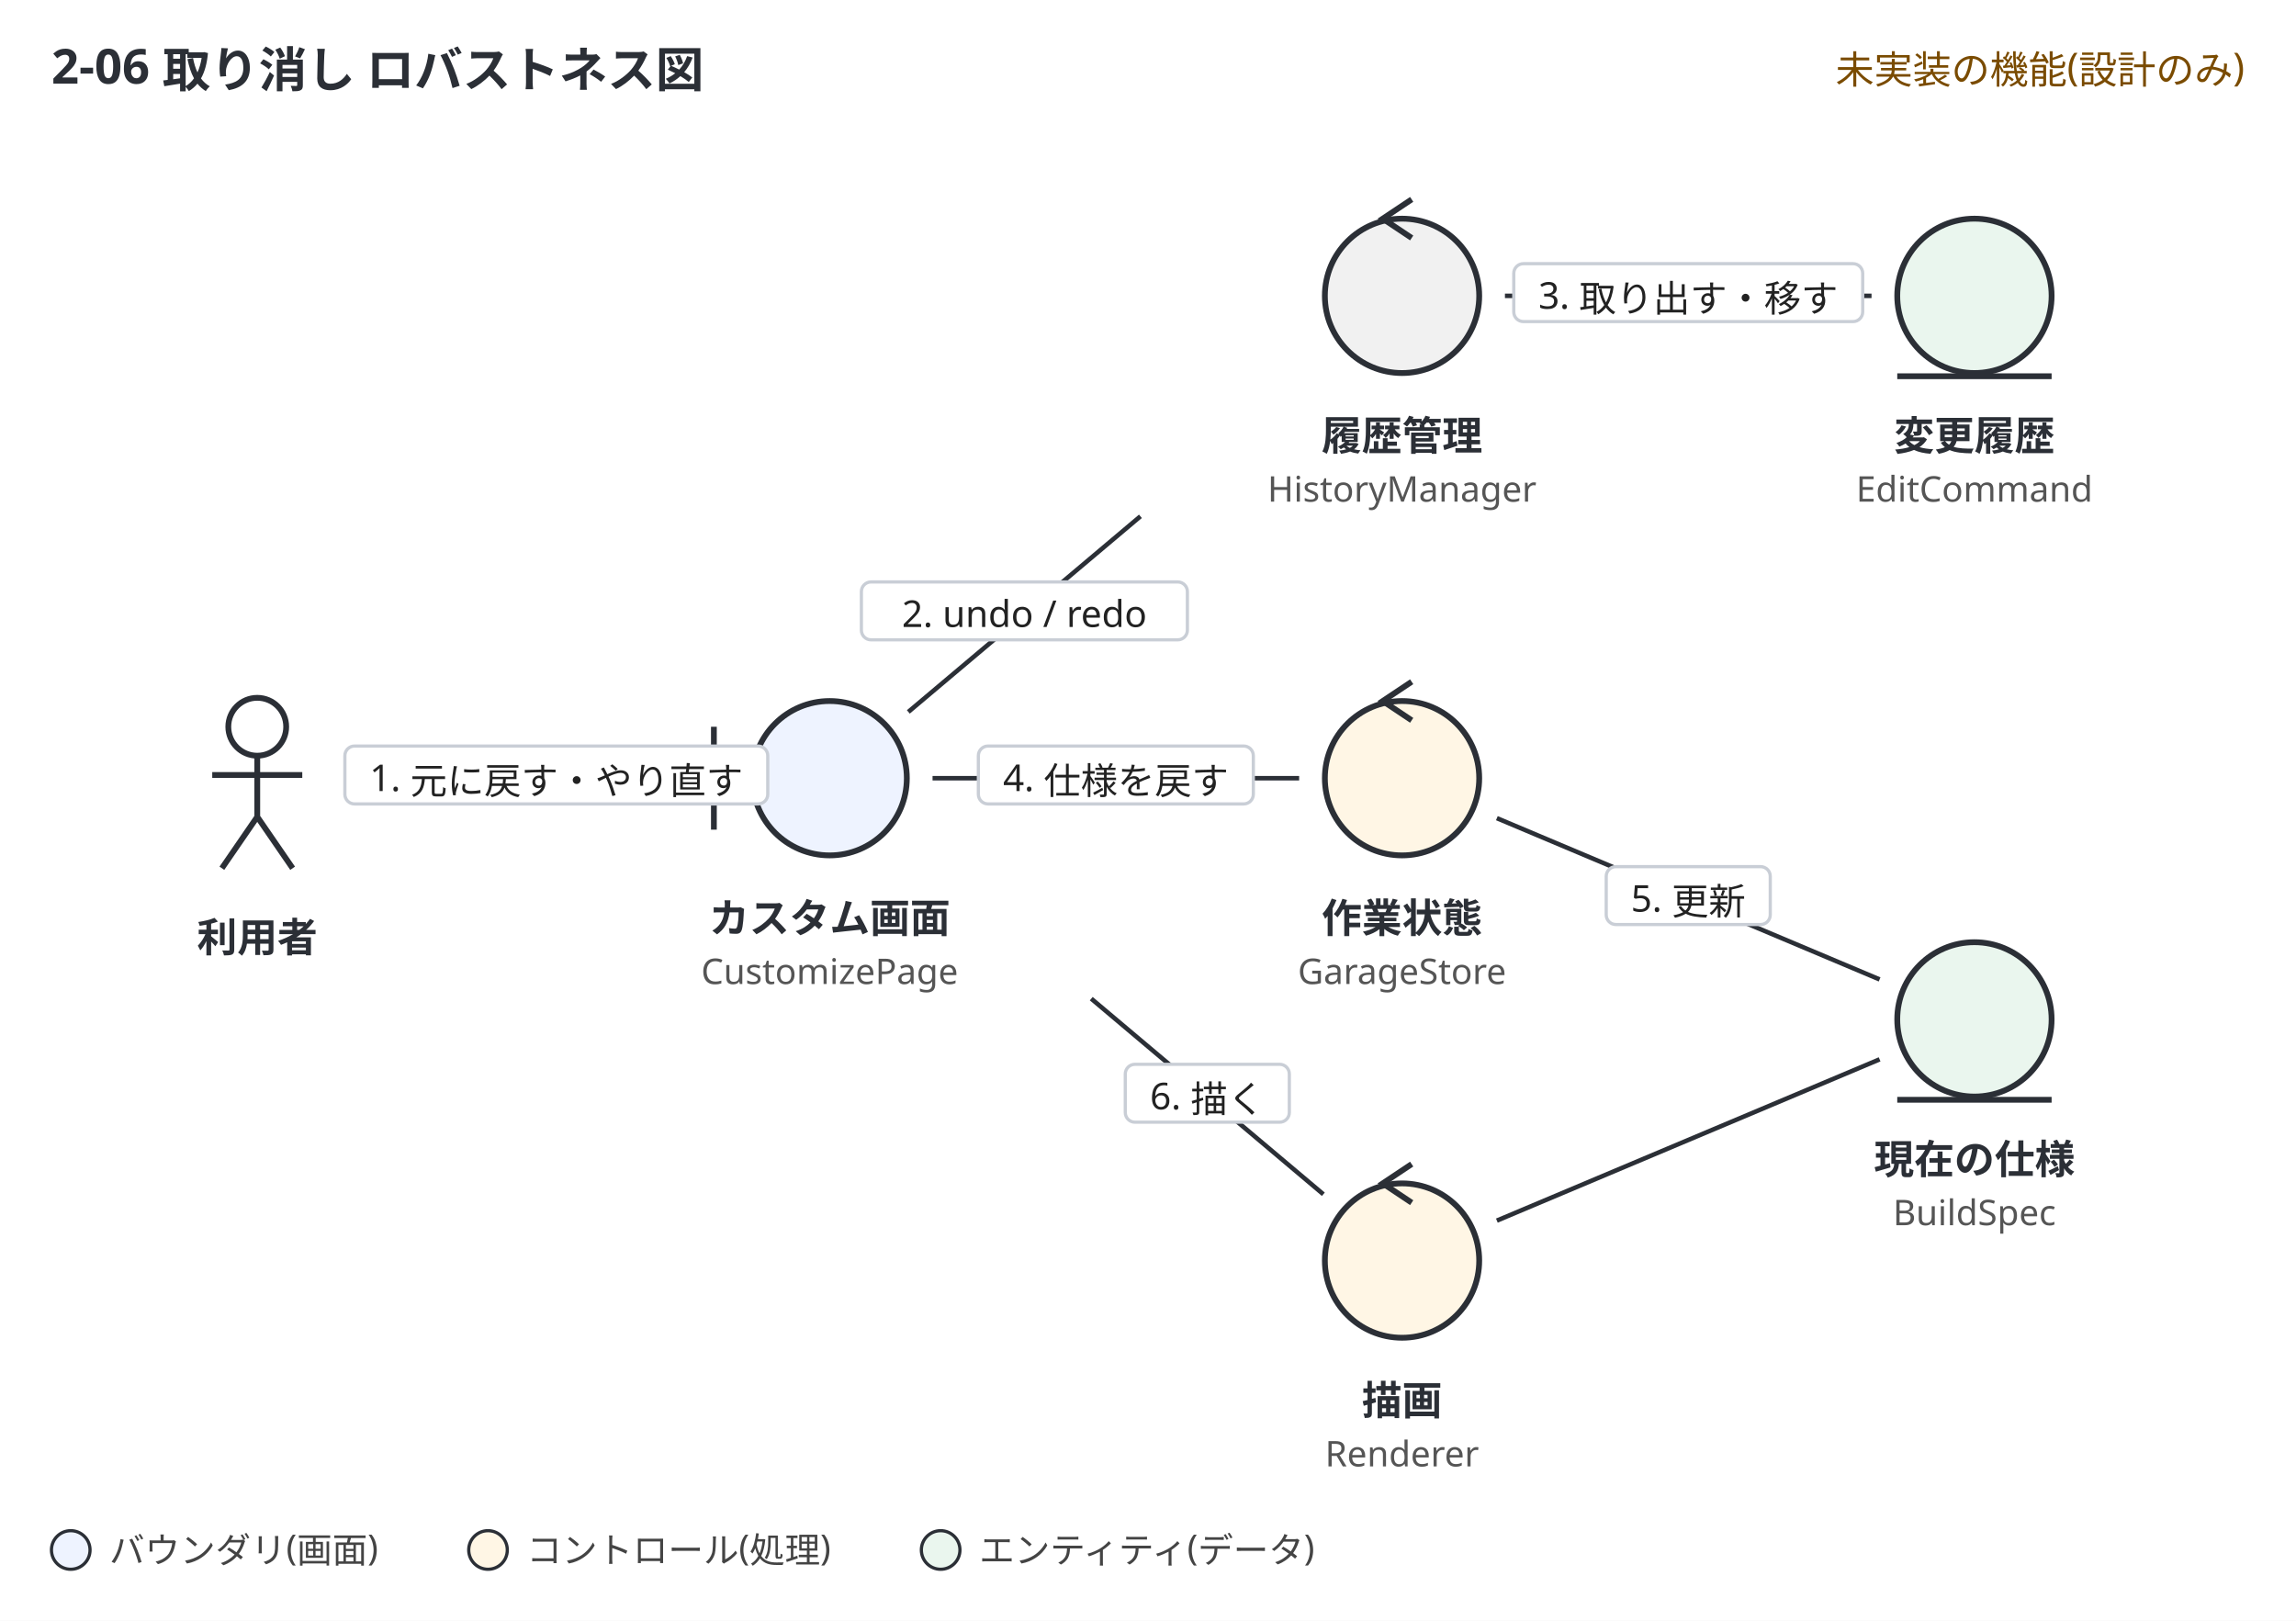
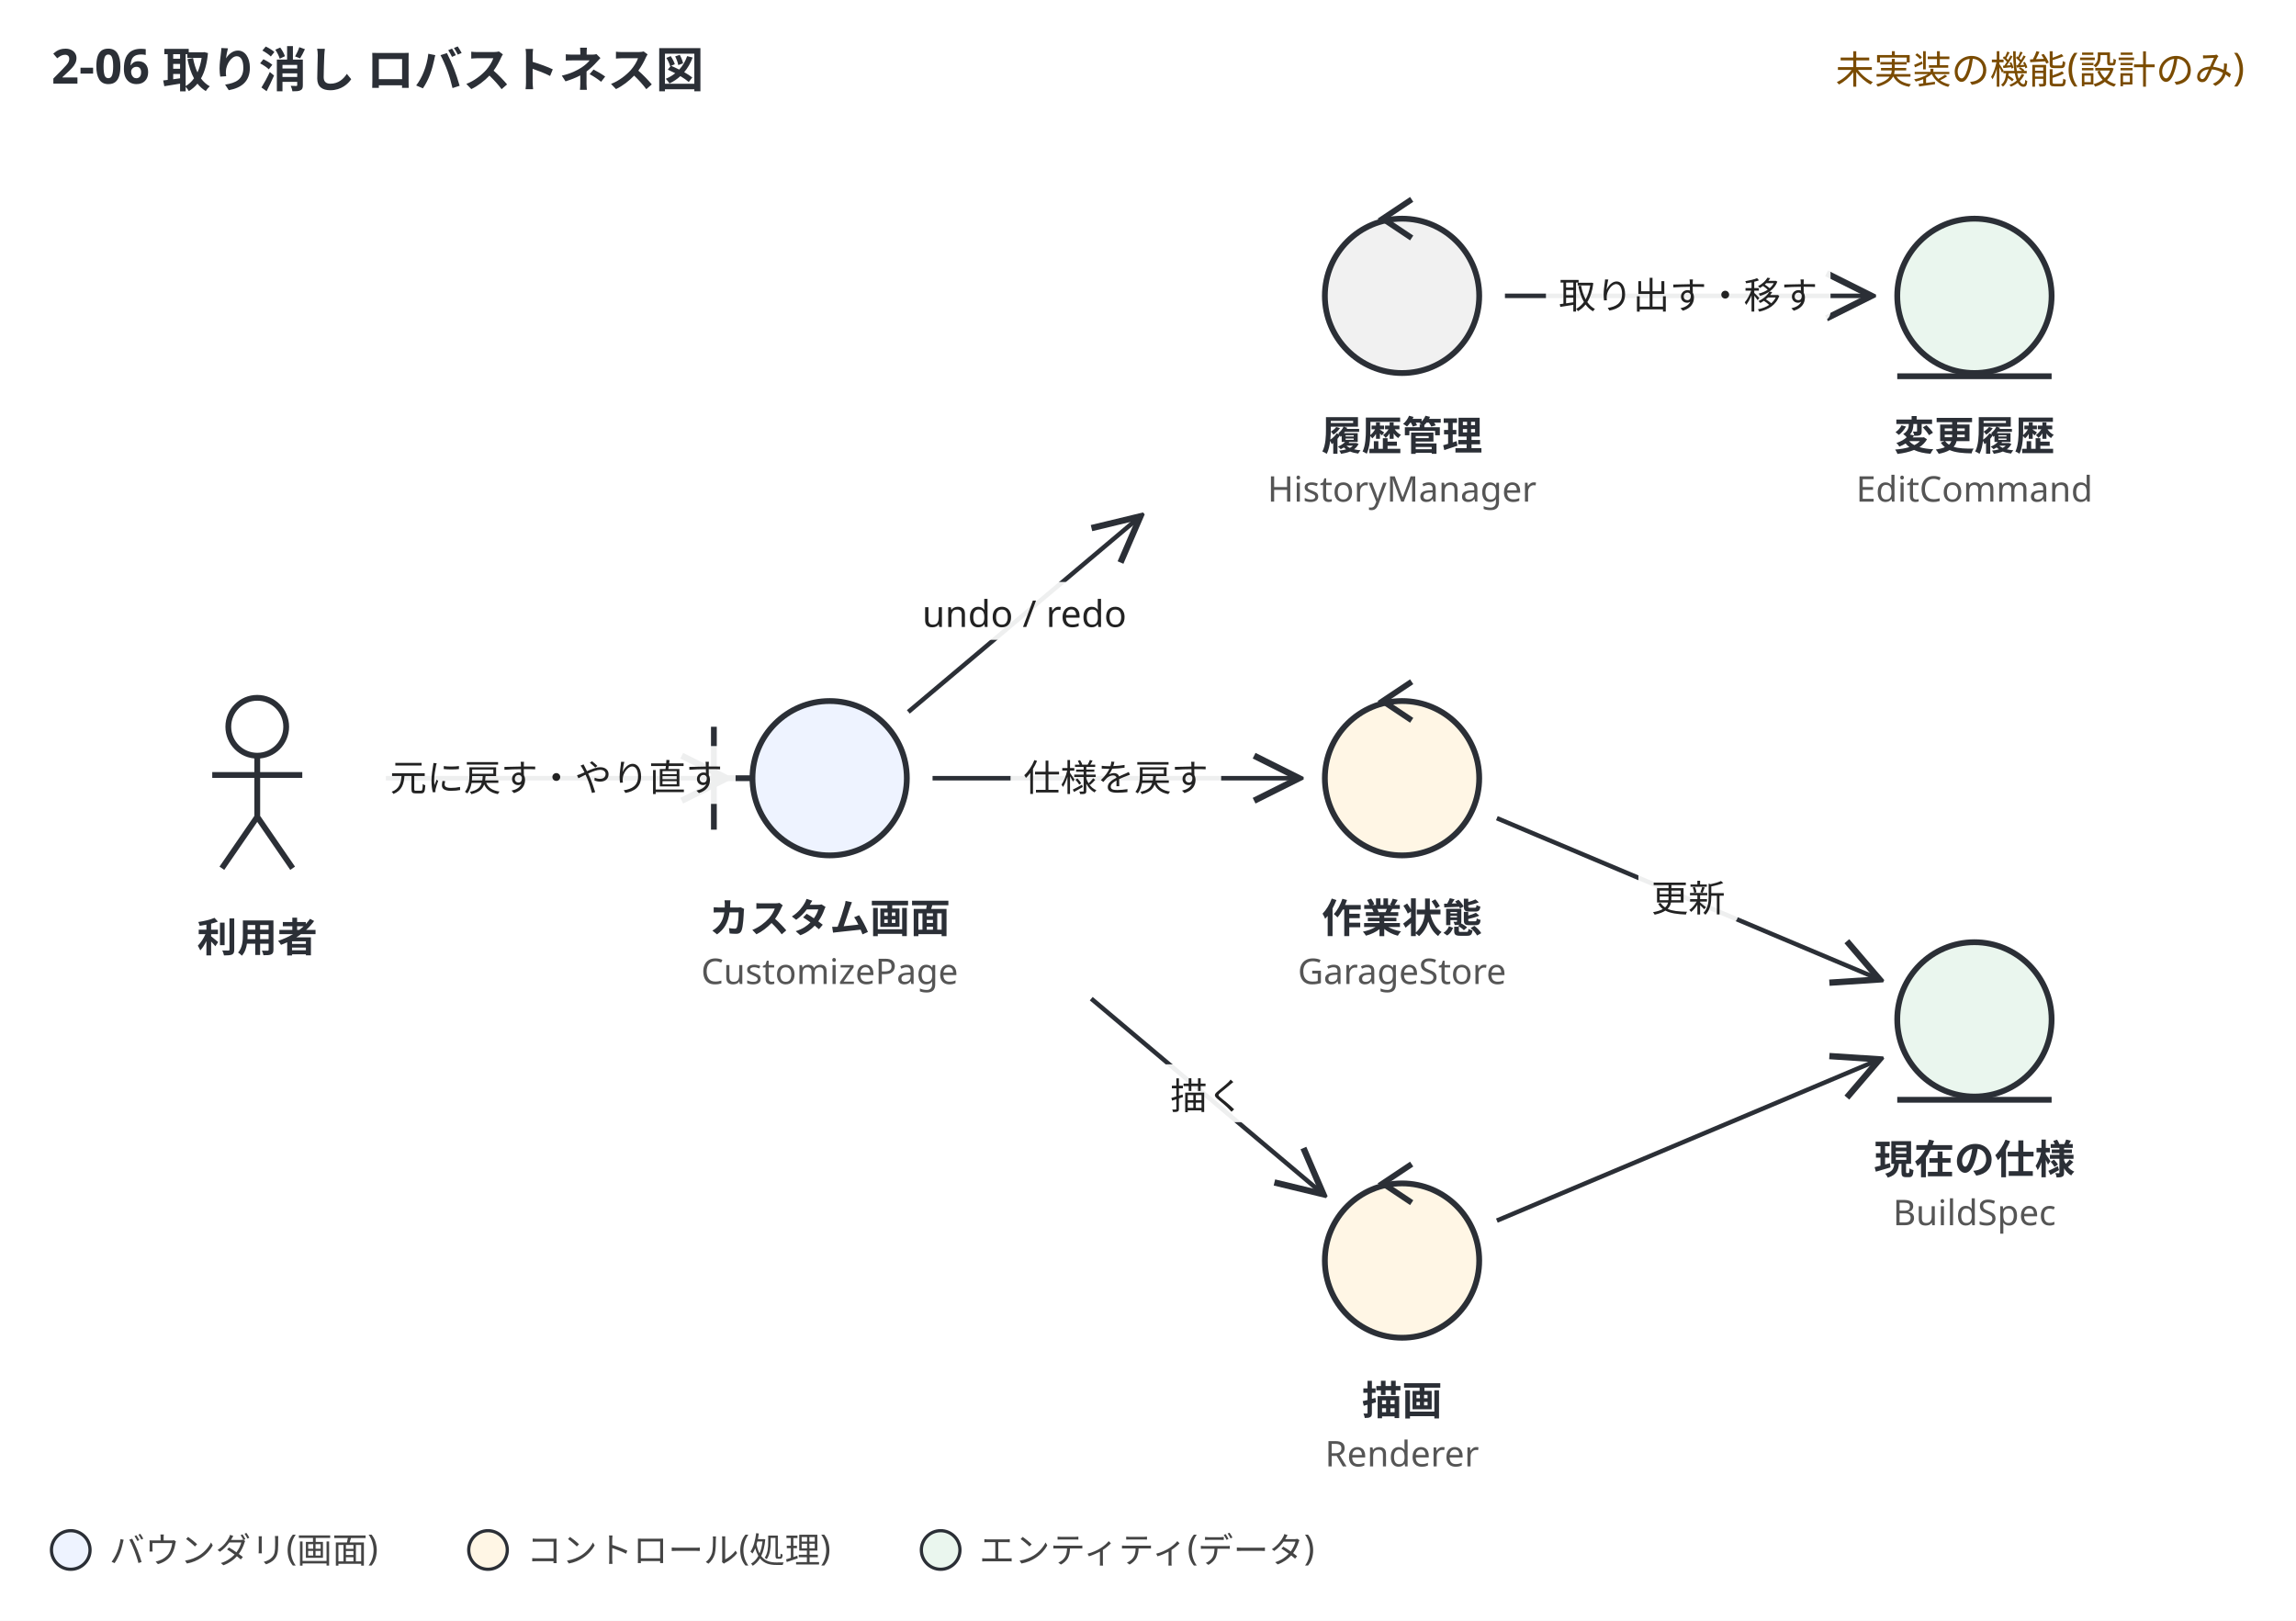
<svg xmlns="http://www.w3.org/2000/svg" width="714" height="504" viewBox="0 0 714 504" font-family="'IPAGothic','IPAPGothic',sans-serif">
  <defs>
    <marker id="open" viewBox="0 0 12 12" refX="11" refY="6" markerWidth="12" markerHeight="12" orient="auto-start-reverse">
      <path d="M1 1 L11 6 L1 11" fill="none" stroke="#2b2f36" stroke-width="1.4" />
    </marker>
    <marker id="diamond" viewBox="0 0 16 10" refX="15" refY="5" markerWidth="16" markerHeight="10" orient="auto-start-reverse">
      <path d="M1 5 L8 1 L15 5 L8 9 Z" fill="#2b2f36" />
    </marker>
    <marker id="tri" viewBox="0 0 14 14" refX="13" refY="7" markerWidth="14" markerHeight="14" orient="auto-start-reverse">
      <path d="M1 1 L13 7 L1 13 Z" fill="#fff" stroke="#2b2f36" stroke-width="1.3" />
    </marker>
  </defs>
  <rect width="100%" height="100%" fill="#fff" />
  <text x="16" y="26" font-size="15" text-anchor="start" fill="#2b2f36" font-weight="bold">2-06 取り消し ロバストネス図</text>
  <text x="698" y="26" font-size="12" text-anchor="end" fill="#7a4b00">未実装の機能(設計のみ)</text>
-   <path d="M120.0 242.0 L226.0 242.0" fill="none" stroke="#2b2f36" stroke-width="1.4" />
-   <path d="M282.47 221.379 L354.647 160.556" fill="none" stroke="#2b2f36" stroke-width="1.4" />
-   <path d="M468.0 92.0 L582.0 92.0" fill="none" stroke="#2b2f36" stroke-width="1.4" />
-   <path d="M290.0 242.0 L404.0 242.0" fill="none" stroke="#2b2f36" stroke-width="1.4" />
-   <path d="M465.489 254.425 L584.511 304.575" fill="none" stroke="#2b2f36" stroke-width="1.4" />
-   <path d="M339.353 310.556 L411.53 371.379" fill="none" stroke="#2b2f36" stroke-width="1.4" />
-   <path d="M465.489 379.575 L584.511 329.425" fill="none" stroke="#2b2f36" stroke-width="1.4" />
+   <path d="M120.0 242.0 L226.0 242.0" fill="none" stroke="#2b2f36" stroke-width="1.4" marker-end="url(#open)" />
+   <path d="M282.47 221.379 L354.647 160.556" fill="none" stroke="#2b2f36" stroke-width="1.4" marker-end="url(#open)" />
+   <path d="M468.0 92.0 L582.0 92.0" fill="none" stroke="#2b2f36" stroke-width="1.4" marker-end="url(#open)" />
+   <path d="M290.0 242.0 L404.0 242.0" fill="none" stroke="#2b2f36" stroke-width="1.4" marker-end="url(#open)" />
+   <path d="M465.489 254.425 L584.511 304.575" fill="none" stroke="#2b2f36" stroke-width="1.4" marker-end="url(#open)" />
+   <path d="M339.353 310.556 L411.53 371.379" fill="none" stroke="#2b2f36" stroke-width="1.4" marker-end="url(#open)" />
+   <path d="M465.489 379.575 L584.511 329.425" fill="none" stroke="#2b2f36" stroke-width="1.4" marker-end="url(#open)" />
  <g fill="none" stroke="#2b2f36" stroke-width="1.8">
    <circle cx="80" cy="226" r="9" />
    <path d="M80 235 V254 M66 241 H94 M80 254 L69 270 M80 254 L91 270" />
  </g>
  <text x="80" y="296" font-size="12.5" text-anchor="middle" fill="#2b2f36" font-weight="bold">利用者</text>
  <path d="M222 226 V258 M222 242 H234" fill="none" stroke="#2b2f36" stroke-width="1.8" />
  <circle cx="258" cy="242" r="24" fill="#eef3ff" stroke="#2b2f36" stroke-width="1.8" />
  <text x="258" y="290" font-size="12.5" text-anchor="middle" fill="#2b2f36" font-weight="bold">カスタム画面</text>
  <text x="258" y="306" font-size="11" text-anchor="middle" fill="#555">CustomizePage</text>
  <circle cx="436" cy="92" r="24" fill="#f1f1f1" stroke="#2b2f36" stroke-width="1.8" />
  <path d="M439 62 L430 68 L439 74" fill="none" stroke="#2b2f36" stroke-width="1.8" />
  <text x="436" y="140" font-size="12.5" text-anchor="middle" fill="#2b2f36" font-weight="bold">履歴管理</text>
  <text x="436" y="156" font-size="11" text-anchor="middle" fill="#555">HistoryManager</text>
  <circle cx="436" cy="242" r="24" fill="#fff6e5" stroke="#2b2f36" stroke-width="1.8" />
  <path d="M439 212 L430 218 L439 224" fill="none" stroke="#2b2f36" stroke-width="1.8" />
  <text x="436" y="290" font-size="12.5" text-anchor="middle" fill="#2b2f36" font-weight="bold">作業状態</text>
  <text x="436" y="306" font-size="11" text-anchor="middle" fill="#555">GarageStore</text>
  <circle cx="436" cy="392" r="24" fill="#fff6e5" stroke="#2b2f36" stroke-width="1.8" />
  <path d="M439 362 L430 368 L439 374" fill="none" stroke="#2b2f36" stroke-width="1.8" />
  <text x="436" y="440" font-size="12.5" text-anchor="middle" fill="#2b2f36" font-weight="bold">描画</text>
  <text x="436" y="456" font-size="11" text-anchor="middle" fill="#555">Renderer</text>
  <circle cx="614" cy="92" r="24" fill="#eaf6ee" stroke="#2b2f36" stroke-width="1.8" />
  <path d="M590 117 H638" fill="none" stroke="#2b2f36" stroke-width="1.8" />
  <text x="614" y="140" font-size="12.5" text-anchor="middle" fill="#2b2f36" font-weight="bold">変更履歴</text>
  <text x="614" y="156" font-size="11" text-anchor="middle" fill="#555">EditCommand</text>
  <circle cx="614" cy="317.0" r="24" fill="#eaf6ee" stroke="#2b2f36" stroke-width="1.8" />
  <path d="M590 342.0 H638" fill="none" stroke="#2b2f36" stroke-width="1.8" />
  <text x="614" y="365.0" font-size="12.5" text-anchor="middle" fill="#2b2f36" font-weight="bold">現在の仕様</text>
  <text x="614" y="381.0" font-size="11" text-anchor="middle" fill="#555">BuildSpec</text>
-   <rect x="107.245" y="232.0" width="131.51" height="18" rx="3" fill="#fff" stroke="#c9ced6" />
-   <text x="173.0" y="246.0" font-size="11.5" text-anchor="middle" fill="#222">1. 元に戻す・やり直す</text>
-   <rect x="267.868" y="180.968" width="101.38" height="18" rx="3" fill="#fff" stroke="#c9ced6" />
-   <text x="318.558" y="194.968" font-size="11.5" text-anchor="middle" fill="#222">2. undo / redo</text>
-   <rect x="470.745" y="82.0" width="108.51" height="18" rx="3" fill="#fff" stroke="#c9ced6" />
-   <text x="525.0" y="96.0" font-size="11.5" text-anchor="middle" fill="#222">3. 取り出す・移す</text>
-   <rect x="304.245" y="232.0" width="85.51" height="18" rx="3" fill="#fff" stroke="#c9ced6" />
-   <text x="347.0" y="246.0" font-size="11.5" text-anchor="middle" fill="#222">4. 仕様を戻す</text>
-   <rect x="499.495" y="269.5" width="51.01" height="18" rx="3" fill="#fff" stroke="#c9ced6" />
-   <text x="525.0" y="283.5" font-size="11.5" text-anchor="middle" fill="#222">5. 更新</text>
-   <rect x="349.937" y="330.968" width="51.01" height="18" rx="3" fill="#fff" stroke="#c9ced6" />
-   <text x="375.442" y="344.968" font-size="11.5" text-anchor="middle" fill="#222">6. 描く</text>
+   <rect x="117.25" y="232.0" width="111.5" height="18" rx="3" fill="#fff" opacity=".92" />
+   <text x="173.0" y="246.0" font-size="11.5" text-anchor="middle" fill="#222">元に戻す・やり直す</text>
+   <rect x="277.873" y="180.968" width="81.37" height="18" rx="3" fill="#fff" opacity=".92" />
+   <text x="318.558" y="194.968" font-size="11.5" text-anchor="middle" fill="#222">undo / redo</text>
+   <rect x="480.75" y="82.0" width="88.5" height="18" rx="3" fill="#fff" opacity=".92" />
+   <text x="525.0" y="96.0" font-size="11.5" text-anchor="middle" fill="#222">取り出す・移す</text>
+   <rect x="314.25" y="232.0" width="65.5" height="18" rx="3" fill="#fff" opacity=".92" />
+   <text x="347.0" y="246.0" font-size="11.5" text-anchor="middle" fill="#222">仕様を戻す</text>
+   <rect x="509.5" y="269.5" width="31.0" height="18" rx="3" fill="#fff" opacity=".92" />
+   <text x="525.0" y="283.5" font-size="11.5" text-anchor="middle" fill="#222">更新</text>
+   <rect x="359.942" y="330.968" width="31.0" height="18" rx="3" fill="#fff" opacity=".92" />
+   <text x="375.442" y="344.968" font-size="11.5" text-anchor="middle" fill="#222">描く</text>
  <circle cx="22" cy="482" r="6" fill="#eef3ff" stroke="#2b2f36" />
  <text x="34" y="486" font-size="11" text-anchor="start" fill="#444">バウンダリ(画面)</text>
  <circle cx="151.76" cy="482" r="6" fill="#fff6e5" stroke="#2b2f36" />
  <text x="163.76" y="486" font-size="11" text-anchor="start" fill="#444">コントロール(処理)</text>
  <circle cx="292.52" cy="482" r="6" fill="#eaf6ee" stroke="#2b2f36" />
  <text x="304.52" y="486" font-size="11" text-anchor="start" fill="#444">エンティティ(データ)</text>
</svg>
